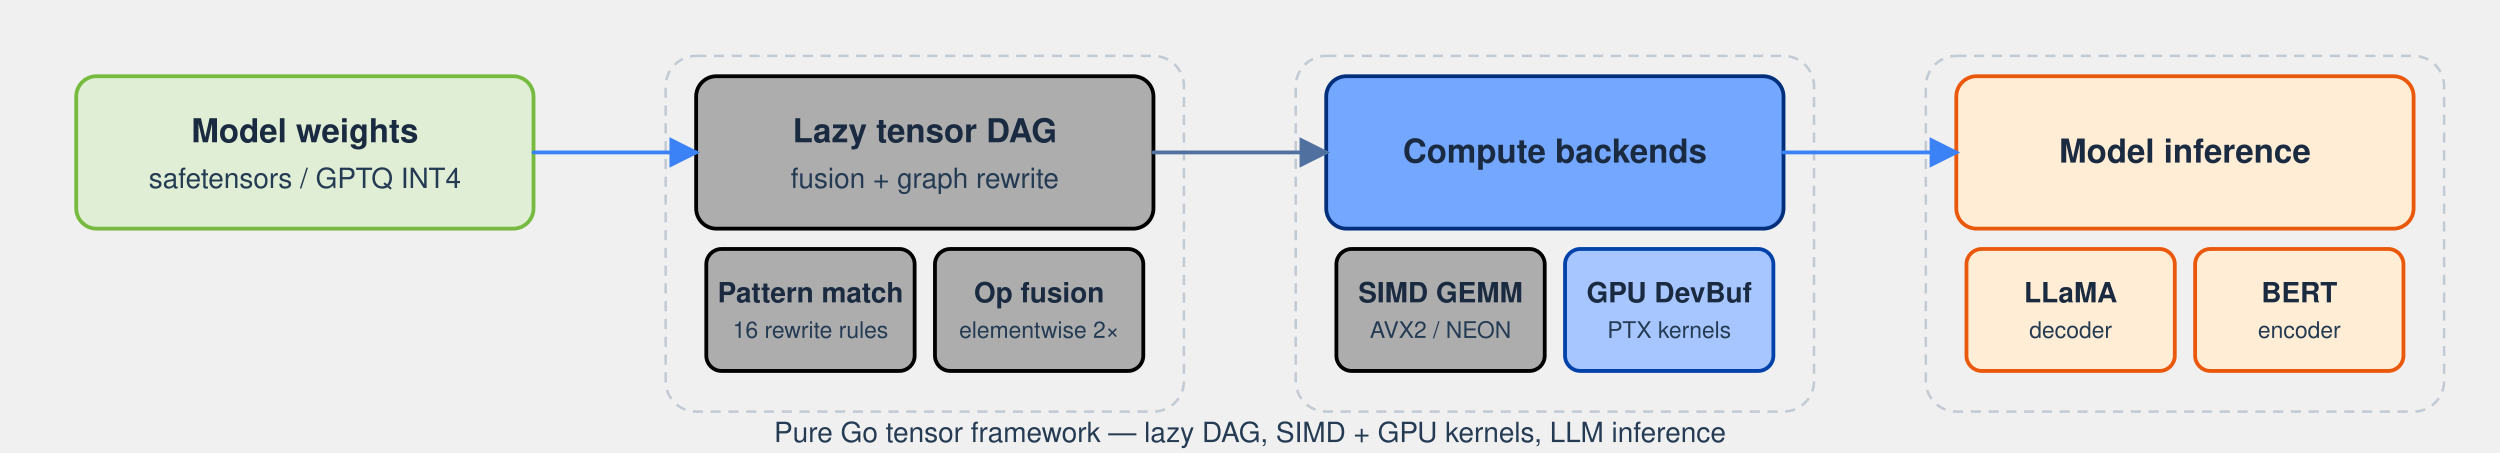
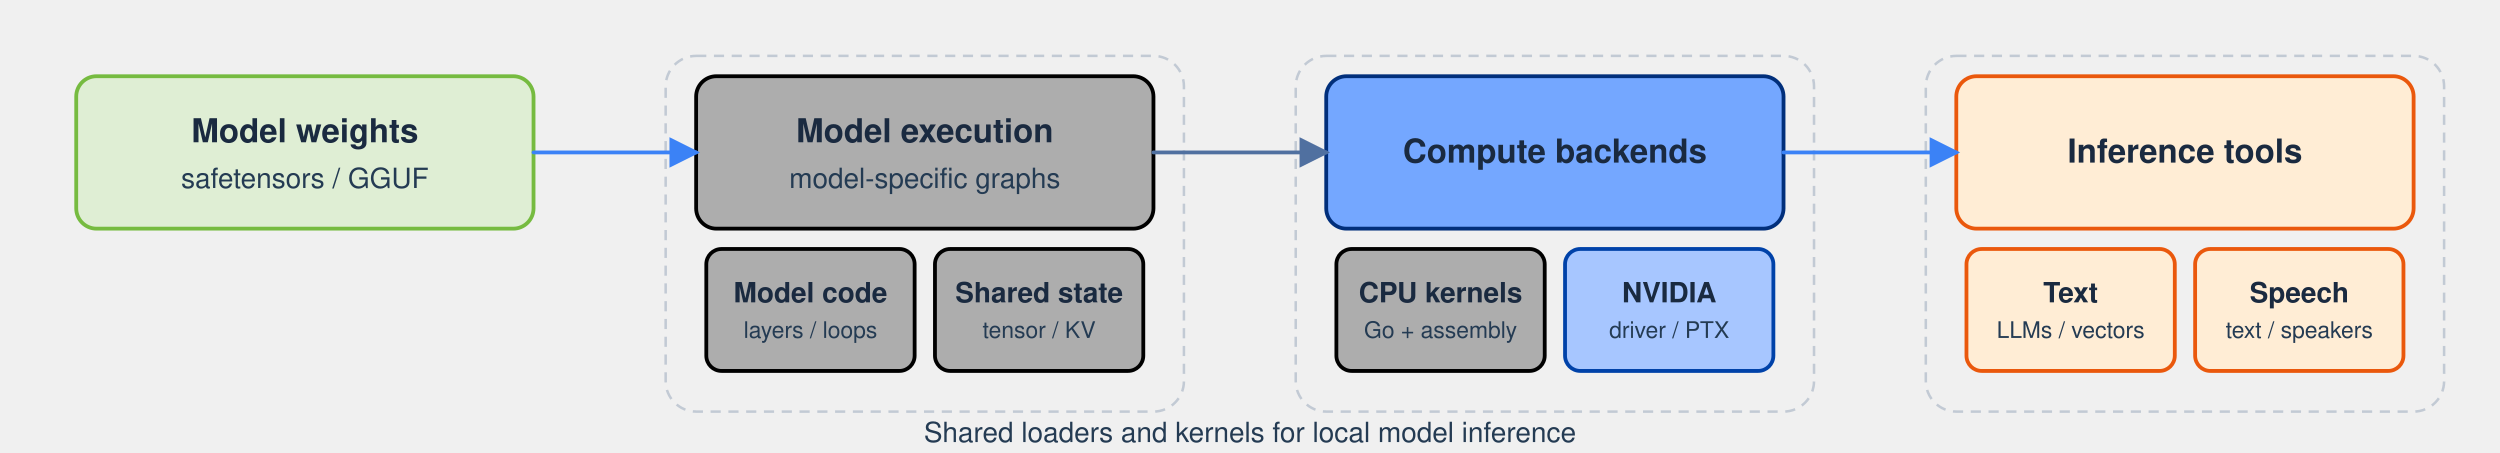
<svg xmlns="http://www.w3.org/2000/svg" viewBox="0 0 984 178">
  <style>
    /* Default: light mode (for rsvg-convert and non-media-query agents) */
    .bg { fill: transparent; }
    .box { fill: #ffffff; stroke: #707070; stroke-width: 1.5; }
    .box-accent { fill: #dbeafe; stroke: #3b82f6; stroke-width: 1.5; }
    .box-green { fill: #74a7ff; stroke: #012f7b; stroke-width: 1.5; }
    .box-warm { fill: #fef3c7; stroke: #d97706; stroke-width: 1.5; }
    .box-purple { fill: #adadad; stroke: #000000; stroke-width: 1.5; }
    .box-teal { fill: #ebebeb; stroke: #474747; stroke-width: 1.5; }
    .box-slate { fill: #a7c6ff; stroke: #0042a9; stroke-width: 1.5; }
    .box-indigo { fill: #dfeed4; stroke: #4e7a27; stroke-width: 1.5; }
    .box-rose { fill: #dfeed4; stroke: #76bb40; stroke-width: 1.5; }
    .box-orange { fill: #ffedd5; stroke: #ea580c; stroke-width: 1.5; }
    .box-cyan { fill: #d9c9fe; stroke: #5e30eb; stroke-width: 1.5; }
    .label { fill: #1a2a40; }
    .sub { fill: #243b53; }
    text { font-family: -apple-system, "Segoe UI", Helvetica, sans-serif; }
    .label { font-size: 13px; font-weight: 600; }
    .sub { font-size: 11px; }
    @media (prefers-color-scheme: dark) {
      .bg { fill: transparent; }
      .box { fill: #1a1e2a; stroke: #505050; }
      .box-accent { fill: #0d1e38; stroke: #2b5cb0; }
      .box-green { fill: #0a1a3a; stroke: #4a80d0; }
      .box-warm { fill: #221a10; stroke: #a06020; }
      .box-purple { fill: #222222; stroke: #666666; }
      .box-teal { fill: #1e1e1e; stroke: #666666; }
      .box-slate { fill: #0d1a38; stroke: #4a7ad0; }
      .box-indigo { fill: #1a2810; stroke: #5a8a30; }
      .box-rose { fill: #1a2810; stroke: #5aaa30; }
      .box-orange { fill: #2a1a08; stroke: #f97316; }
      .box-cyan { fill: #1a1030; stroke: #7040d0; }
      .label { fill: #d0daf0; }
      .sub { fill: #90a8c0; }
    }
  </style>
  <defs>
    <marker id="ah" markerWidth="8" markerHeight="8" refX="7" refY="4" orient="auto">
      <path d="M0,0 L8,4 L0,8z" fill="#5070a0" stroke="none" />
    </marker>
    <marker id="ahs" markerWidth="8" markerHeight="8" refX="7" refY="4" orient="auto">
      <path d="M0,0 L8,4 L0,8z" fill="#3b82f6" stroke="none" />
    </marker>
  </defs>
  <rect width="984" height="178" class="bg" rx="8" />
  <rect x="30" y="30" width="180" height="60" rx="8" class="box-rose" />
  <text x="120" y="56" text-anchor="middle" class="label">Model weights</text>
-   <text x="120" y="74" text-anchor="middle" class="sub">safetensors / GPTQ INT4</text>
+   <text x="120" y="74" text-anchor="middle" class="sub">safetensors / GGUF</text>
  <rect x="262" y="22" width="204" height="140" rx="12" fill="none" stroke="#94a3b8" stroke-width="1" stroke-dasharray="4 3" opacity="0.5" />
  <rect x="274" y="30" width="180" height="60" rx="8" class="box-purple" />
-   <text x="364" y="56" text-anchor="middle" class="label">Lazy tensor DAG</text>
-   <text x="364" y="74" text-anchor="middle" class="sub">fusion + graph rewrite</text>
+   <text x="364" y="56" text-anchor="middle" class="label">Model execution</text>
+   <text x="364" y="74" text-anchor="middle" class="sub">model-specific graphs</text>
  <rect x="278" y="98" width="82" height="48" rx="6" class="box-purple" />
-   <text x="319" y="119" text-anchor="middle" class="label" style="font-size:11px">Pattern match</text>
-   <text x="319" y="133" text-anchor="middle" class="sub" style="font-size:9px">16 rewrite rules</text>
+   <text x="319" y="119" text-anchor="middle" class="label" style="font-size:11px">Model code</text>
+   <text x="319" y="133" text-anchor="middle" class="sub" style="font-size:9px">layers / loops</text>
  <rect x="368" y="98" width="82" height="48" rx="6" class="box-purple" />
-   <text x="409" y="119" text-anchor="middle" class="label" style="font-size:11px">Op fusion</text>
-   <text x="409" y="133" text-anchor="middle" class="sub" style="font-size:9px">elementwise 2×</text>
+   <text x="409" y="119" text-anchor="middle" class="label" style="font-size:11px">Shared state</text>
+   <text x="409" y="133" text-anchor="middle" class="sub" style="font-size:9px">tensor / KV</text>
  <rect x="510" y="22" width="204" height="140" rx="12" fill="none" stroke="#94a3b8" stroke-width="1" stroke-dasharray="4 3" opacity="0.5" />
  <rect x="522" y="30" width="180" height="60" rx="8" class="box-green" />
  <text x="612" y="64" text-anchor="middle" class="label">Compute backends</text>
  <rect x="526" y="98" width="82" height="48" rx="6" class="box-purple" />
-   <text x="567" y="119" text-anchor="middle" class="label" style="font-size:11px">SIMD GEMM</text>
-   <text x="567" y="133" text-anchor="middle" class="sub" style="font-size:9px">AVX2 / NEON</text>
+   <text x="567" y="119" text-anchor="middle" class="label" style="font-size:11px">CPU kernels</text>
+   <text x="567" y="133" text-anchor="middle" class="sub" style="font-size:9px">Go + assembly</text>
  <rect x="616" y="98" width="82" height="48" rx="6" class="box-slate" />
-   <text x="657" y="119" text-anchor="middle" class="label" style="font-size:11px">GPU DevBuf</text>
-   <text x="657" y="133" text-anchor="middle" class="sub" style="font-size:9px">PTX kernels</text>
+   <text x="657" y="119" text-anchor="middle" class="label" style="font-size:11px">NVIDIA</text>
+   <text x="657" y="133" text-anchor="middle" class="sub" style="font-size:9px">driver / PTX</text>
  <rect x="758" y="22" width="204" height="140" rx="12" fill="none" stroke="#94a3b8" stroke-width="1" stroke-dasharray="4 3" opacity="0.5" />
  <rect x="770" y="30" width="180" height="60" rx="8" class="box-orange" />
-   <text x="860" y="64" text-anchor="middle" class="label">Model inference</text>
+   <text x="860" y="64" text-anchor="middle" class="label">Inference tools</text>
  <rect x="774" y="98" width="82" height="48" rx="6" class="box-orange" />
-   <text x="815" y="119" text-anchor="middle" class="label" style="font-size:11px">LLaMA</text>
-   <text x="815" y="133" text-anchor="middle" class="sub" style="font-size:9px">decoder</text>
+   <text x="815" y="119" text-anchor="middle" class="label" style="font-size:11px">Text</text>
+   <text x="815" y="133" text-anchor="middle" class="sub" style="font-size:9px">LLMs / vectors</text>
  <rect x="864" y="98" width="82" height="48" rx="6" class="box-orange" />
-   <text x="905" y="119" text-anchor="middle" class="label" style="font-size:11px">BERT</text>
-   <text x="905" y="133" text-anchor="middle" class="sub" style="font-size:9px">encoder</text>
+   <text x="905" y="119" text-anchor="middle" class="label" style="font-size:11px">Speech</text>
+   <text x="905" y="133" text-anchor="middle" class="sub" style="font-size:9px">text / speakers</text>
  <path d="M210,60 L274,60" fill="none" stroke="#3b82f6" stroke-width="1.5" stroke-linecap="round" marker-end="url(#ahs)" />
  <path d="M454,60 L522,60" fill="none" stroke="#5070a0" stroke-width="1.5" stroke-linecap="round" marker-end="url(#ah)" />
  <path d="M702,60 L770,60" fill="none" stroke="#3b82f6" stroke-width="1.5" stroke-linecap="round" marker-end="url(#ahs)" />
-   <text x="492" y="174" text-anchor="middle" class="sub">Pure Go tensor framework — lazy DAG, SIMD + GPU kernels, LLM inference</text>
+   <text x="492" y="174" text-anchor="middle" class="sub">Shared loaders and kernels for local model inference</text>
</svg>
